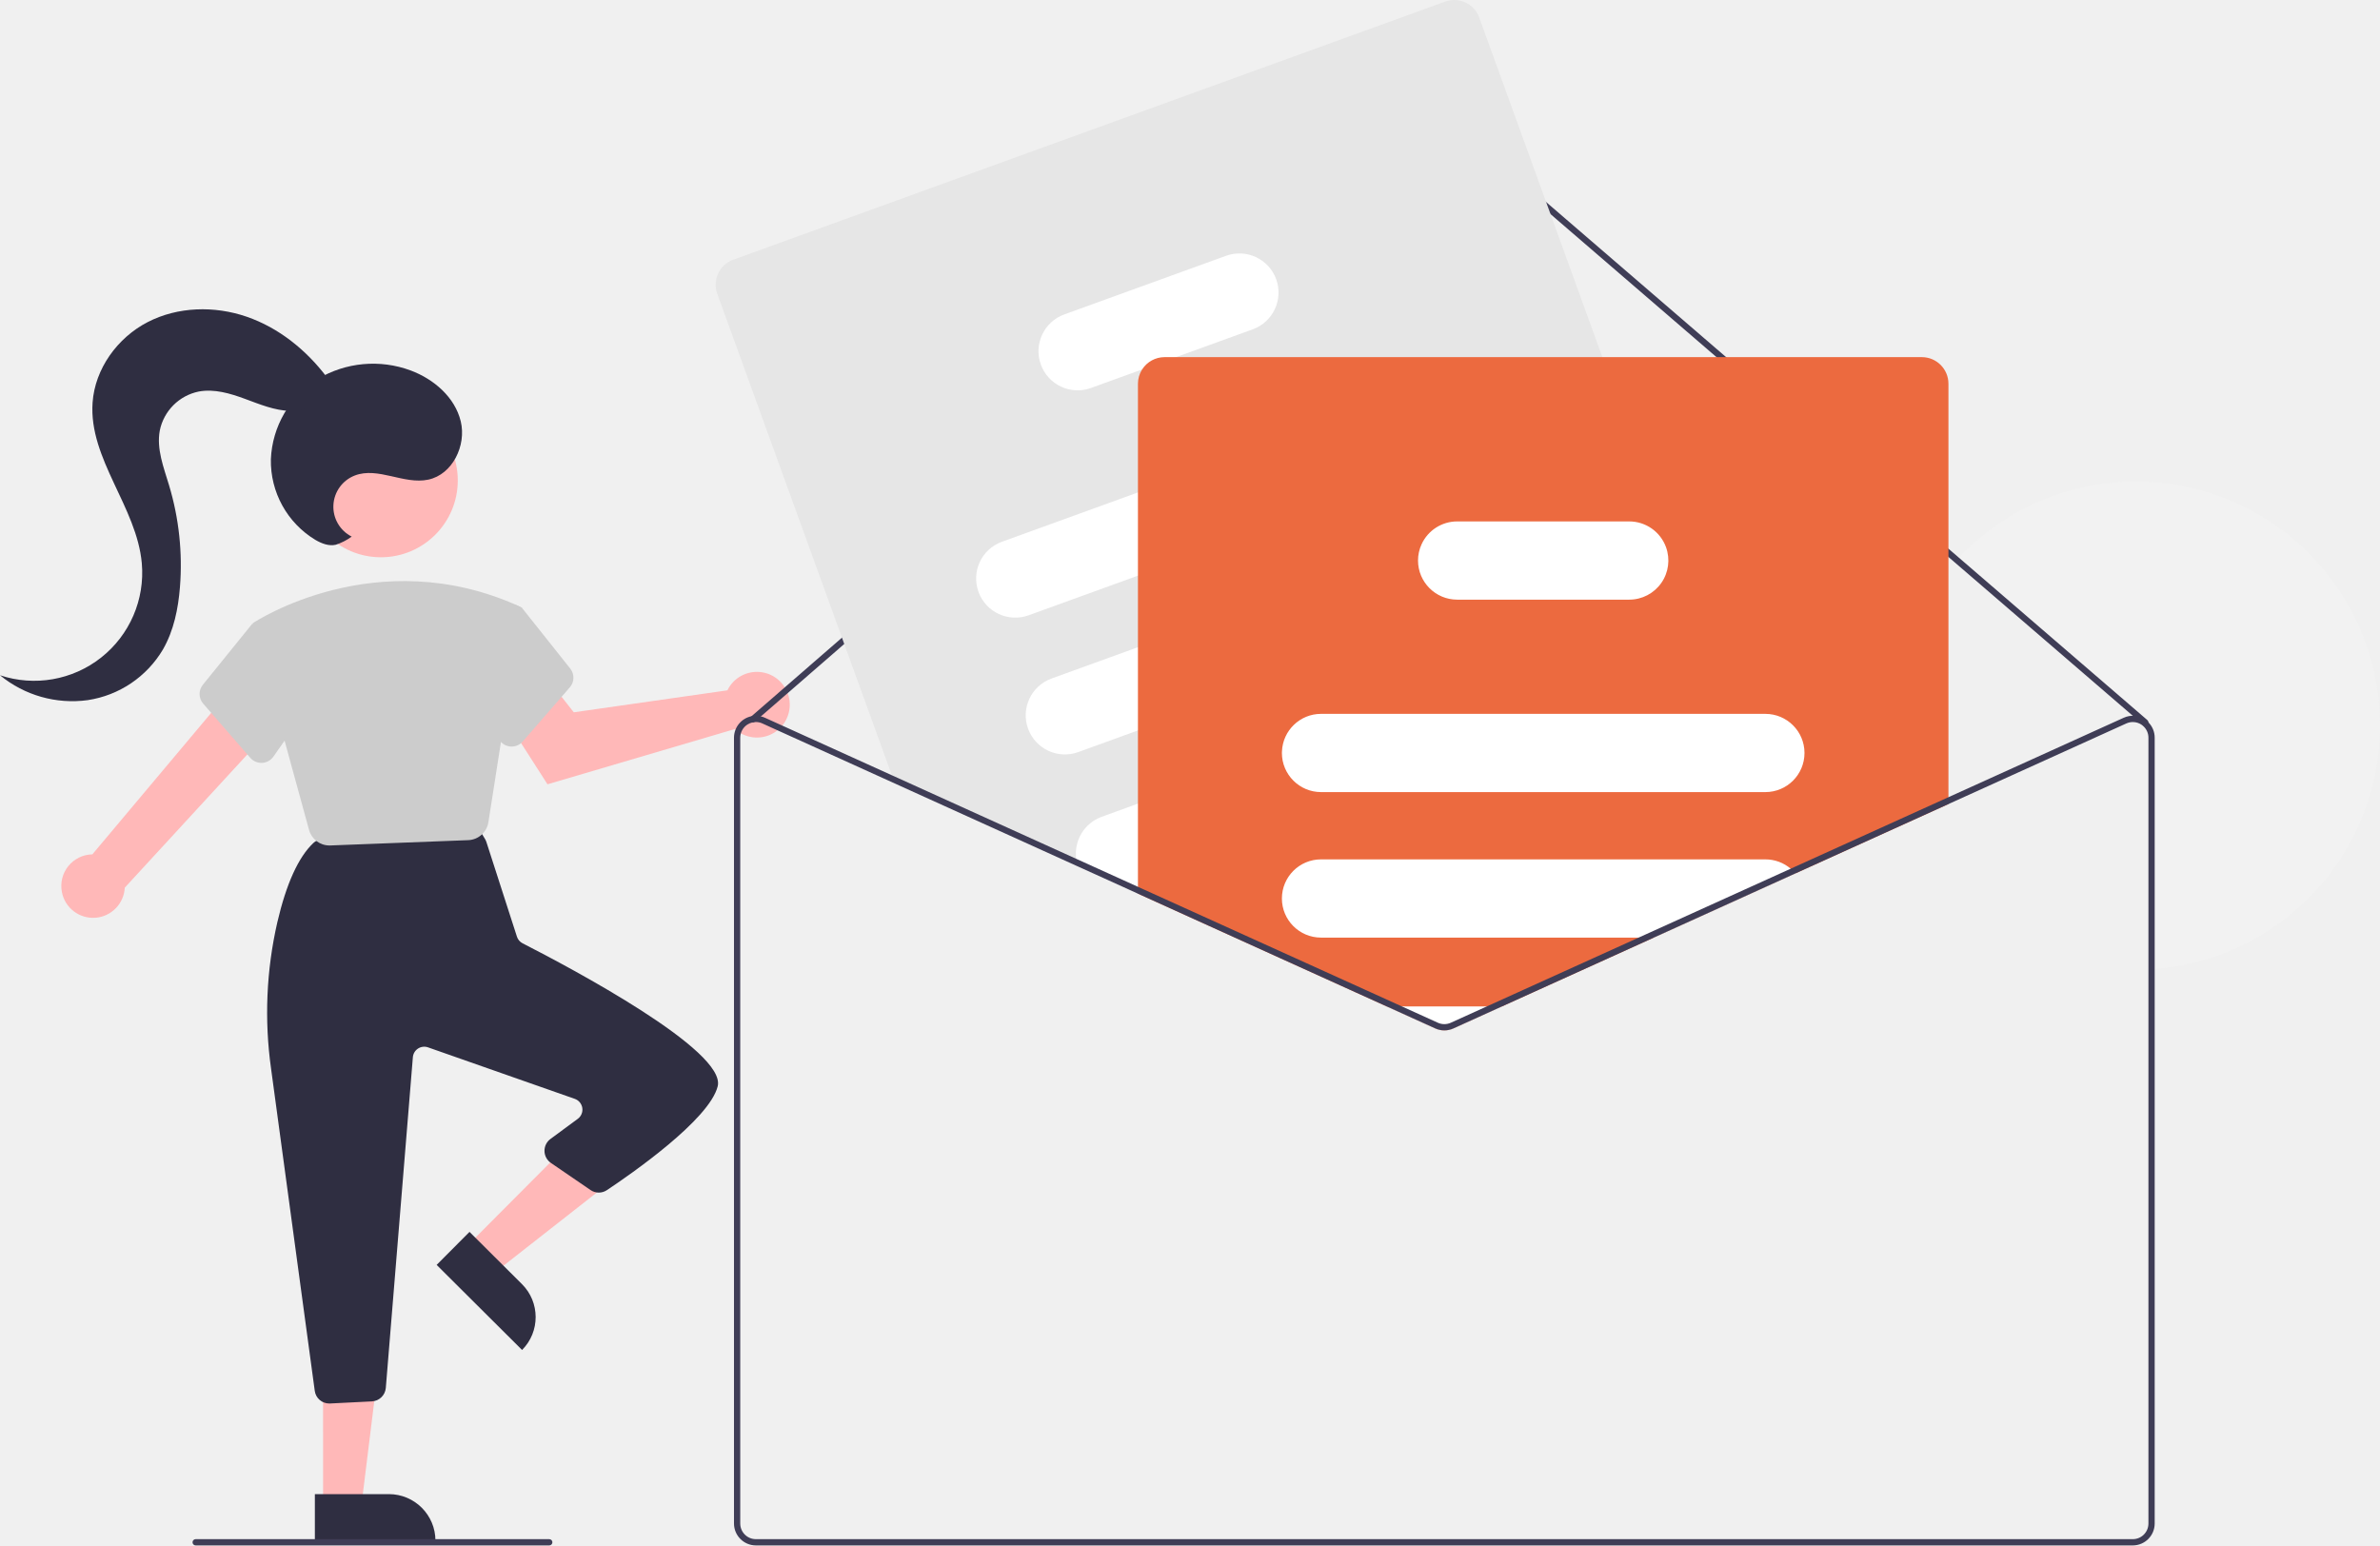
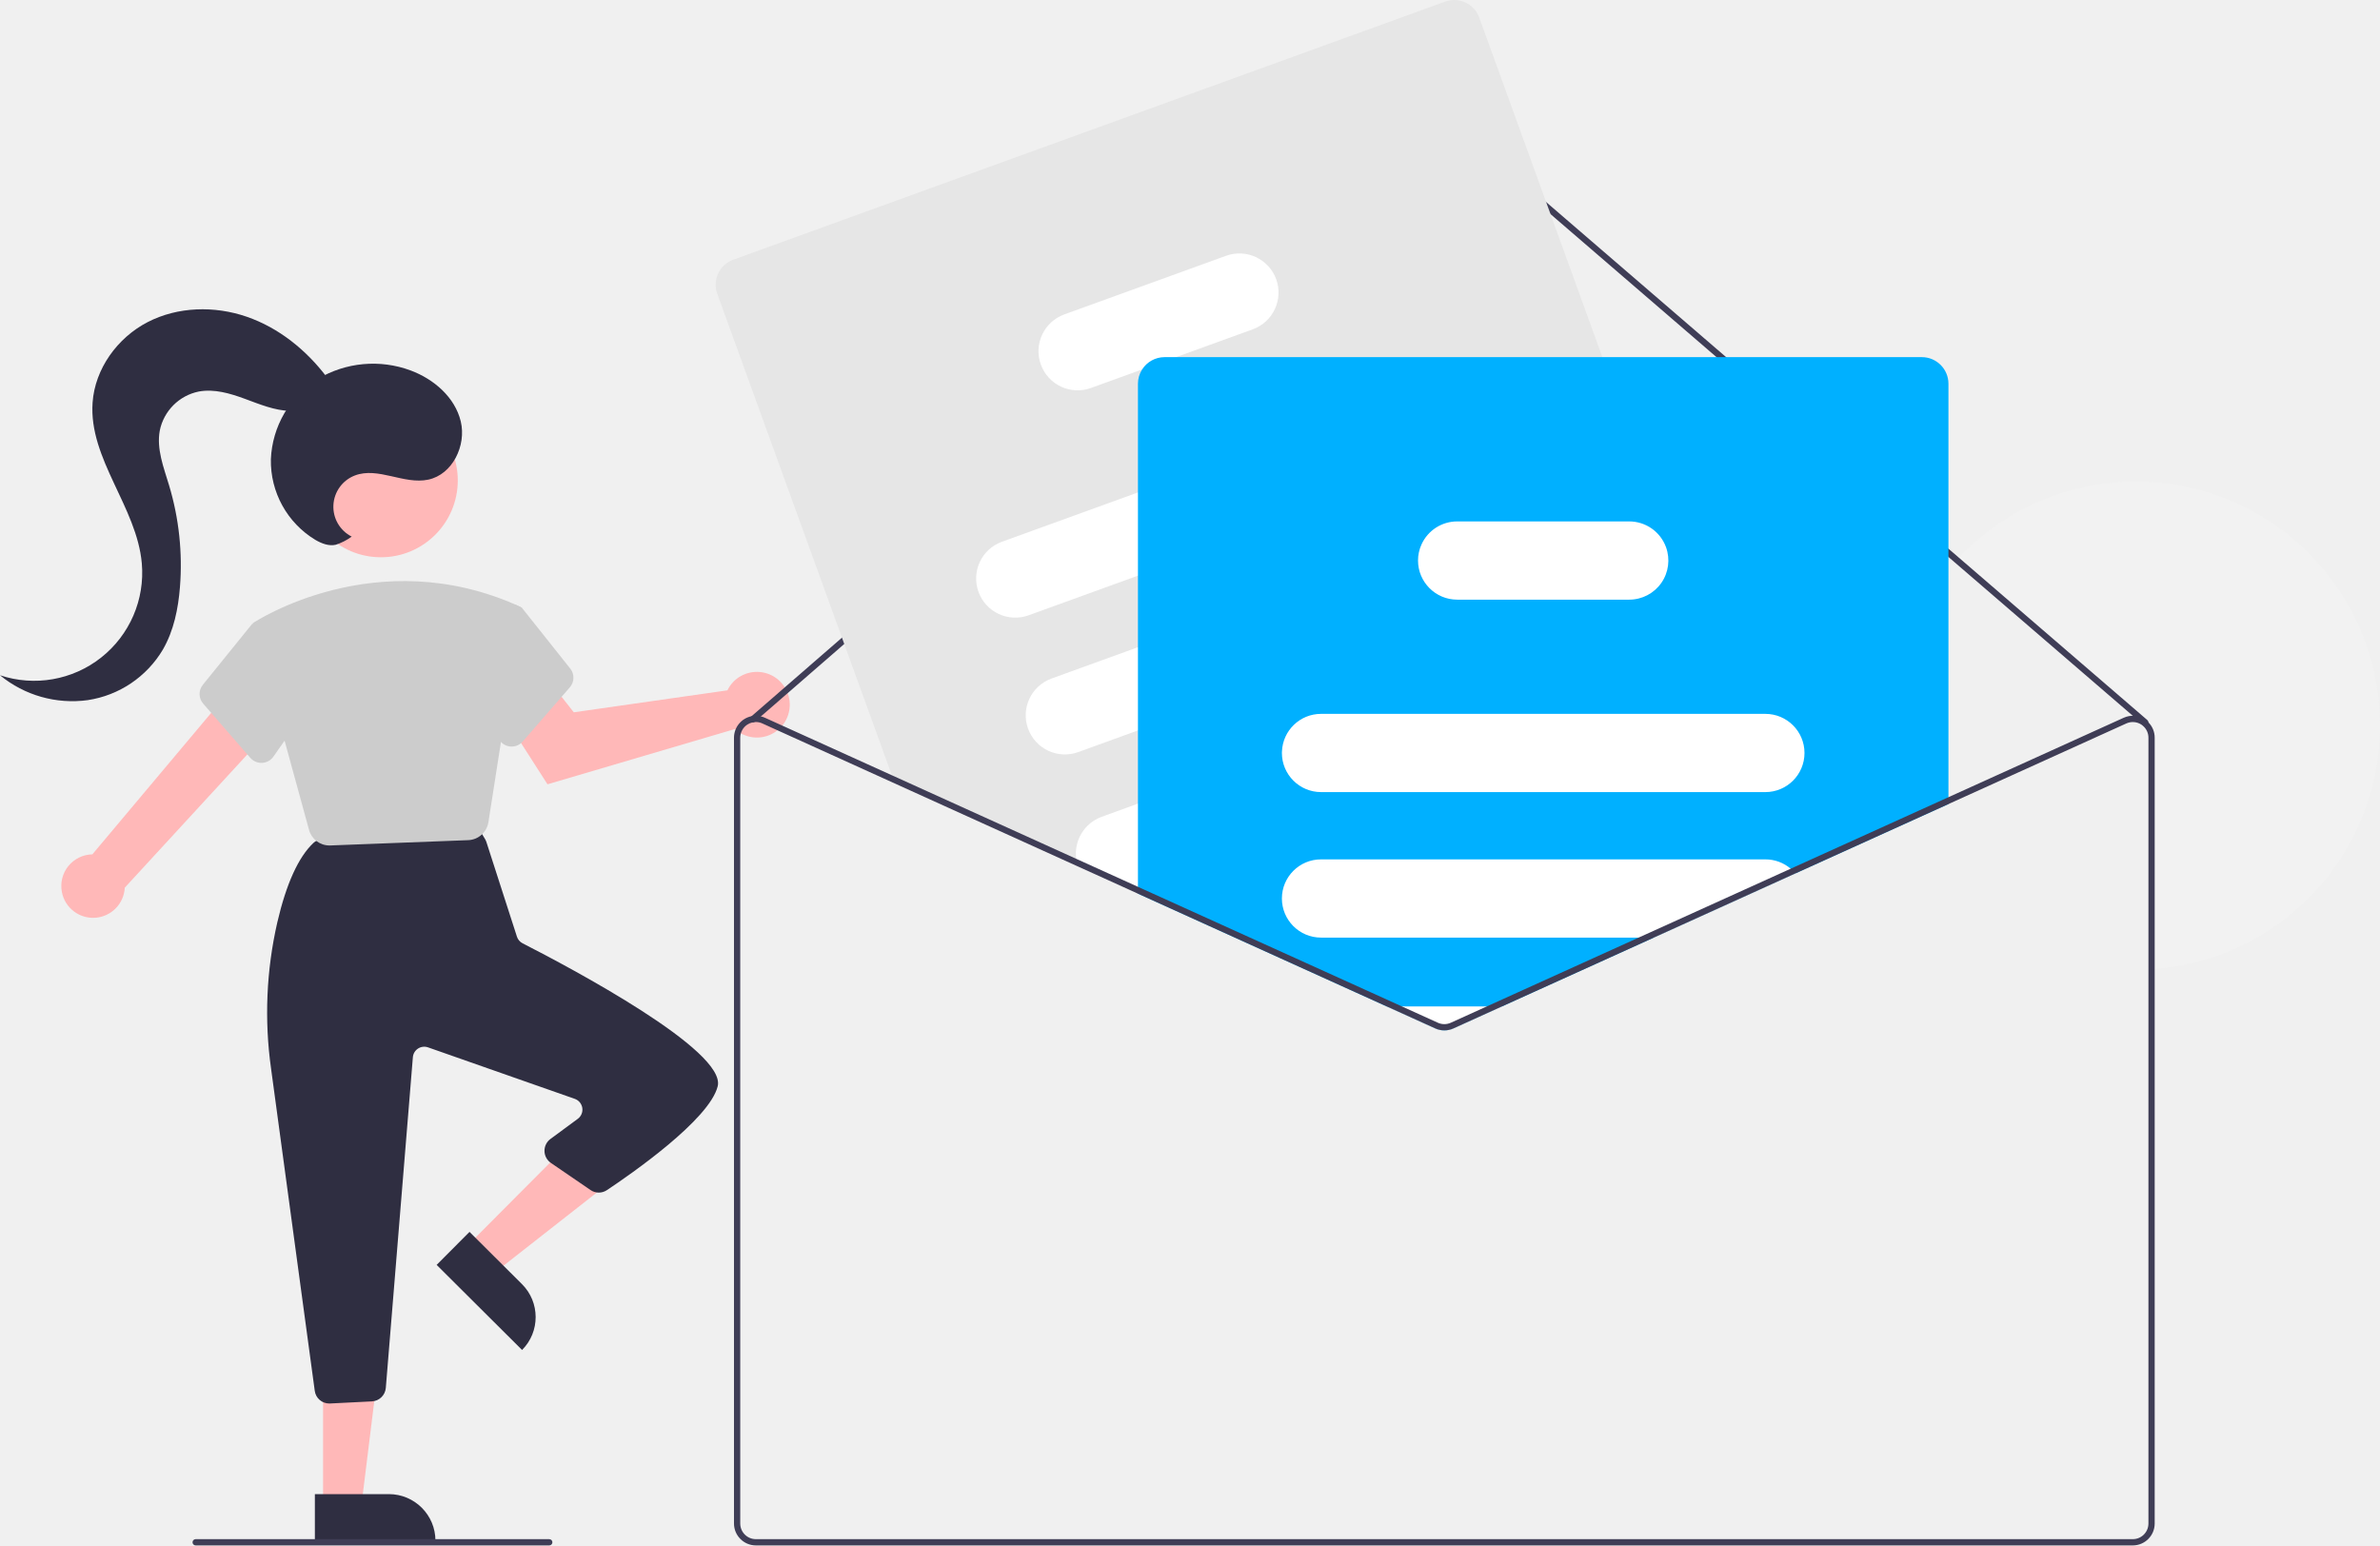
- <svg xmlns="http://www.w3.org/2000/svg" data-name="Layer 1" width="760.554" height="493.87" viewBox="0 0 760.554 493.87">
+ <svg xmlns="http://www.w3.org/2000/svg" id="b0e398ea-9313-46b3-a3ee-bf7f717038b1" data-name="Layer 1" width="760.554" height="493.87" viewBox="0 0 760.554 493.87">
  <path d="M980.277,434.935a77.996,77.996,0,0,1-72,77.77c-.66.05-1.33.1-2,.13v-74.03a4.959,4.959,0,0,0-1.84-3.86,1.247,1.247,0,0,0-.22-.18,1.861,1.861,0,0,0-.23-.16,5.001,5.001,0,0,0-4.77-.35l-.83-1.82a7.007,7.007,0,0,1,2.89-.63l-56.96-49.07c.44-.5.9-.99,1.36-1.48a78.007,78.007,0,0,1,134.6,53.68Z" transform="translate(-219.7232 -203.0649)" fill="#f2f2f2" />
  <path d="M239.501,488.121a10.087,10.087,0,0,1,9.73-12.023l44.962-53.523,11.225,14.352-45.823,49.812a10.142,10.142,0,0,1-20.095,1.382Z" transform="translate(-219.7232 -203.0649)" fill="#ffb8b8" />
  <path d="M453.01,422.243a10.527,10.527,0,0,0-.832,1.433l-49.094,7.018-7.455-9.465-15.754,9.384,14.809,23.089,59.875-17.65A10.496,10.496,0,1,0,453.01,422.243Z" transform="translate(-219.7232 -203.0649)" fill="#ffb8b8" />
  <polygon points="149.426 398.009 158.114 406.659 195.614 377.267 182.792 364.5 149.426 398.009" fill="#ffb8b8" />
  <path d="M358.894,608.163h38.531a0,0,0,0,1,0,0v14.887a0,0,0,0,1,0,0H373.781a14.887,14.887,0,0,1-14.887-14.887v0A0,0,0,0,1,358.894,608.163Z" transform="translate(-7.95298 1115.599) rotate(-135.1232)" fill="#2f2e41" />
  <polygon points="103.246 480.98 115.506 480.98 121.338 433.692 103.244 433.692 103.246 480.98" fill="#ffb8b8" />
  <path d="M320.342,680.541h38.531a0,0,0,0,1,0,0v14.887a0,0,0,0,1,0,0H335.229a14.887,14.887,0,0,1-14.887-14.887v0A0,0,0,0,1,320.342,680.541Z" transform="translate(459.523 1172.889) rotate(179.9974)" fill="#2f2e41" />
  <path d="M320.304,647.522l-13.964-102.987a128.95,128.95,0,0,1,2.001-46.716c2.866-12.312,6.737-20.84,11.507-25.347a4.718,4.718,0,0,1,2.743-1.253l46.106-4.803a4.706,4.706,0,0,1,4.51,2.254l1.516,2.526a4.698,4.698,0,0,1,.442.974l9.748,30.22a3.616,3.616,0,0,0,1.808,2.126c15.348,7.836,65.203,34.288,62.35,45.7-2.681,10.723-27.779,28.11-35.408,33.183a4.661,4.661,0,0,1-5.24-.04L395.761,574.695a4.693,4.693,0,0,1-.134-7.651l8.733-6.434a3.651,3.651,0,0,0-.957-6.384l-46.898-16.456a3.65,3.65,0,0,0-4.846,3.147l-8.647,105.688a4.705,4.705,0,0,1-4.443,4.304l-13.379.669c-.081.004-.162.006-.243.006A4.663,4.663,0,0,1,320.304,647.522Z" transform="translate(-219.7232 -203.0649)" fill="#2f2e41" />
  <circle cx="121.726" cy="153.524" r="24.561" fill="#ffb8b8" />
  <path d="M318.477,468.265l-18.079-65.965.31-.209c.388-.262,39.356-25.993,84.98-5.257l.827.475L375.802,465.776a6.786,6.786,0,0,1-6.444,5.777L325.275,473.248c-.089.003-.177.005-.266.005A6.751,6.751,0,0,1,318.477,468.265Z" transform="translate(-219.7232 -203.0649)" fill="#ccc" />
  <path d="M299.71,445.244l-15.057-17.315a4.686,4.686,0,0,1-.106-6.032l15.741-19.445,12.083,3.296,6.406,22.422-11.681,16.687a4.665,4.665,0,0,1-3.599,1.995c-.084.004-.168.006-.252.006A4.66,4.66,0,0,1,299.71,445.244Z" transform="translate(-219.7232 -203.0649)" fill="#ccc" />
  <path d="M382.975,441.637a4.665,4.665,0,0,1-3.599-1.995l-11.681-16.687,5.618-23.602,11.125-3.034,2.076.991,15.41,19.374a4.686,4.686,0,0,1-.106,6.032l-15.057,17.315a4.66,4.66,0,0,1-3.535,1.613C383.143,441.643,383.059,441.641,382.975,441.637Z" transform="translate(-219.7232 -203.0649)" fill="#ccc" />
  <path d="M906.277,433.905a.98.98,0,0,1-.24.68 1.0 1,0,0,1-1.41.11l-3.35-2.89-56.96-49.07L684.557,245.085a5.02,5.02,0,0,0-6.54.01l-215.14,186.91-1.94,1.68a.966.966,0,0,1-.25.16,1,1,0,0,1-.51.08,1.025,1.025,0,0,1-.65-.33.997.997,0,0,1,.09-1.41l.27-.24,216.82-188.36a7.047,7.047,0,0,1,9.16-.02l159.81,137.69,60.25,51.92A1.016,1.016,0,0,1,906.277,433.905Z" transform="translate(-219.7232 -203.0649)" fill="#3f3d56" />
  <path d="M784.807,463.435l-2.63-7.24-9.06-25-19.52-53.83-21.82-60.17-39.35-108.53a8.516,8.516,0,0,0-10.89-5.09l-227.51,82.49a8.512,8.512,0,0,0-5.09,10.89l55.79,153.86.95,2.63,58.56,26.54,16.46,7.46,2.67,1.21,69.69,31.59,2.7-.98,45.71-16.57,68.95-25,9.29-3.37A8.518,8.518,0,0,0,784.807,463.435Z" transform="translate(-219.7232 -203.0649)" fill="#e6e6e6" />
  <path d="M689.407,335.275a12.522,12.522,0,0,0-16.02-7.49l-90.02,32.65-43.47,15.76a12.498,12.498,0,1,0,8.52,23.5l34.95-12.67,98.55-35.73A12.522,12.522,0,0,0,689.407,335.275Z" transform="translate(-219.7232 -203.0649)" fill="#fff" />
  <path d="M705.257,378.995a12.522,12.522,0,0,0-16.02-7.49l-15.25,5.53-90.62,32.86-27.62,10.01a12.503,12.503,0,0,0,8.52,23.51l19.1-6.93,114.4-41.48c.26-.09.51-.2.76-.31A12.498,12.498,0,0,0,705.257,378.995Z" transform="translate(-219.7232 -203.0649)" fill="#fff" />
  <path d="M721.277,423.175a12.511,12.511,0,0,0-16.01-7.49l-42.77,15.51-33.11,12.01-46.02,16.68-11.6,4.21a12.527,12.527,0,0,0-8.13,13.42,12.365,12.365,0,0,0,.6,2.47l16.46,7.46,2.67-.97h.02l83.51-30.28,46.89-17a12.511,12.511,0,0,0,7.49-16.02Z" transform="translate(-219.7232 -203.0649)" fill="#fff" />
  <path d="M627.547,292.295a12.522,12.522,0,0,0-16.02-7.49l-51.7,18.74a12.503,12.503,0,0,0,8.52,23.51l16.36-5.93,10.83-3.93,24.521-8.89A12.511,12.511,0,0,0,627.547,292.295Z" transform="translate(-219.7232 -203.0649)" fill="#fff" />
-   <path d="M833.867,317.195h-242a8.502,8.502,0,0,0-7.16,3.93,8.414,8.414,0,0,0-1.34,4.57v162.96l69.69,31.59,9.82,4.45,15.51,7.03a7.02,7.02,0,0,0,5.78,0l15.51-7.03,48.54-22,45.24-20.51,48.91-22.16v-134.33A8.505,8.505,0,0,0,833.867,317.195Z" transform="translate(-219.7232 -203.0649)" fill="#ec6a3f" />
+   <path d="M833.867,317.195h-242a8.502,8.502,0,0,0-7.16,3.93,8.414,8.414,0,0,0-1.34,4.57v162.96l69.69,31.59,9.82,4.45,15.51,7.03a7.02,7.02,0,0,0,5.78,0l15.51-7.03,48.54-22,45.24-20.51,48.91-22.16v-134.33A8.505,8.505,0,0,0,833.867,317.195Z" transform="translate(-219.7232 -203.0649)" fill="#00b0ff" />
  <path d="M783.867,431.195h-142a12.497,12.497,0,0,0-12.48,12.01,4.011,4.011,0,0,0-.02.49,12.518,12.518,0,0,0,12.5,12.5h142a12.5,12.5,0,0,0,0-25Z" transform="translate(-219.7232 -203.0649)" fill="#fff" />
  <path d="M791.957,480.675a12.411,12.411,0,0,0-8.09-2.98h-142a12.5,12.5,0,0,0,0,25H748.217l45.24-20.51A12.583,12.583,0,0,0,791.957,480.675Z" transform="translate(-219.7232 -203.0649)" fill="#fff" />
  <path d="M662.877,524.695l15.51,7.03a7.02,7.02,0,0,0,5.78,0l15.51-7.03Z" transform="translate(-219.7232 -203.0649)" fill="#fff" />
  <path d="M752.107,377.905a12.506,12.506,0,0,0-11.74-8.21h-55a12.509,12.509,0,0,0-11.38,7.34,12.358,12.358,0,0,0-1.12,5.16,12.518,12.518,0,0,0,12.5,12.5h55a12.499,12.499,0,0,0,11.74-16.79Z" transform="translate(-219.7232 -203.0649)" fill="#fff" />
  <path d="M743.367,502.695l-48.54,22-11.49,5.21a5.016,5.016,0,0,1-4.12,0l-11.49-5.21h-4.85l15.51,7.03a7.02,7.02,0,0,0,5.78,0l15.51-7.03,48.54-22Zm0,0-48.54,22-11.49,5.21a5.016,5.016,0,0,1-4.12,0l-11.49-5.21h-4.85l15.51,7.03a7.02,7.02,0,0,0,5.78,0l15.51-7.03,48.54-22Zm0,0-48.54,22-11.49,5.21a5.016,5.016,0,0,1-4.12,0l-11.49-5.21h-4.85l15.51,7.03a7.02,7.02,0,0,0,5.78,0l15.51-7.03,48.54-22Zm162.91-68.79a7.638,7.638,0,0,0-1.21-.98,6.961,6.961,0,0,0-6.68-.49l-106.43,48.24-48.59,22.02-48.54,22-11.49,5.21a5.016,5.016,0,0,1-4.12,0l-11.49-5.21-11.97-5.43-72.37-32.79-.02-.01-19.73-8.95-58.91-26.7-40.56-18.38a6.107,6.107,0,0,0-1.29-.43,6.709,6.709,0,0,0-2.99-.06,7.017,7.017,0,0,0-5.61,6.86v251.13a7.008,7.008,0,0,0,7,7h440a7.008,7.008,0,0,0,7-7v-251.13A6.972,6.972,0,0,0,906.277,433.905Zm0,256.03a5.002,5.002,0,0,1-5,5h-440a5.002,5.002,0,0,1-5-5v-251.13a5.001,5.001,0,0,1,2.29-4.2,5.168,5.168,0,0,1,1.61-.68,4.511,4.511,0,0,1,.51-.08,3.898,3.898,0,0,1,.59-.04,4.97,4.97,0,0,1,2.06.45l42.34,19.19,58.56,26.54,16.46,7.46,2.67,1.21,69.69,31.59,9.82,4.45,15.51,7.03a7.02,7.02,0,0,0,5.78,0l15.51-7.03,48.54-22,45.24-20.51,105.76-47.93a5.001,5.001,0,0,1,4.77.35,1.861,1.861,0,0,1,.23.16,1.247,1.247,0,0,1,.22.18,4.959,4.959,0,0,1,1.84,3.86Zm-162.91-187.24-48.54,22-11.49,5.21a5.016,5.016,0,0,1-4.12,0l-11.49-5.21h-4.85l15.51,7.03a7.02,7.02,0,0,0,5.78,0l15.51-7.03,48.54-22Zm0,0-48.54,22-11.49,5.21a5.016,5.016,0,0,1-4.12,0l-11.49-5.21h-4.85l15.51,7.03a7.02,7.02,0,0,0,5.78,0l15.51-7.03,48.54-22Zm-162.67-15.25,2.67,1.21v-2.18Zm162.67,15.25-48.54,22-11.49,5.21a5.016,5.016,0,0,1-4.12,0l-11.49-5.21h-4.85l15.51,7.03a7.02,7.02,0,0,0,5.78,0l15.51-7.03,48.54-22Z" transform="translate(-219.7232 -203.0649)" fill="#3f3d56" />
  <path d="M395.249,696.935h-113a1,1,0,0,1,0-2h113a1,1,0,1,1,0,2Z" transform="translate(-219.7232 -203.0649)" fill="#3f3d56" />
  <path d="M332.111,374.55a10.702,10.702,0,0,1,.99-19.527c7.412-2.86,15.72,2.977,23.489,1.317,7.743-1.654,12.223-10.911,10.374-18.611s-8.575-13.499-15.993-16.268a34.48,34.48,0,0,0-29.741,2.726,31.751,31.751,0,0,0-14.945,25.634,29.437,29.437,0,0,0,14.244,25.791c1.975,1.138,4.273,2.052,6.494,1.54A18.1,18.1,0,0,0,332.111,374.55Z" transform="translate(-219.7232 -203.0649)" fill="#2f2e41" />
  <path d="M324.152,323.589c-6.535-8.668-15.358-15.79-25.624-19.32s-21.997-3.247-31.639,1.742-16.832,14.899-17.582,25.729c-1.249,18.025,14.152,33.346,15.733,51.345a34.526,34.526,0,0,1-45.317,35.773,36.35,36.35,0,0,0,28.017,7.951,33.786,33.786,0,0,0,24.047-16.181c3.466-6.023,4.89-13.018,5.442-19.945a88.618,88.618,0,0,0-3.468-32.493c-1.728-5.741-4.07-11.649-2.975-17.544a15.966,15.966,0,0,1,12.435-12.454c4.953-.928,10.018.584,14.747,2.323s9.498,3.753,14.536,3.868,10.526-2.191,12.473-6.839Z" transform="translate(-219.7232 -203.0649)" fill="#2f2e41" />
</svg>
